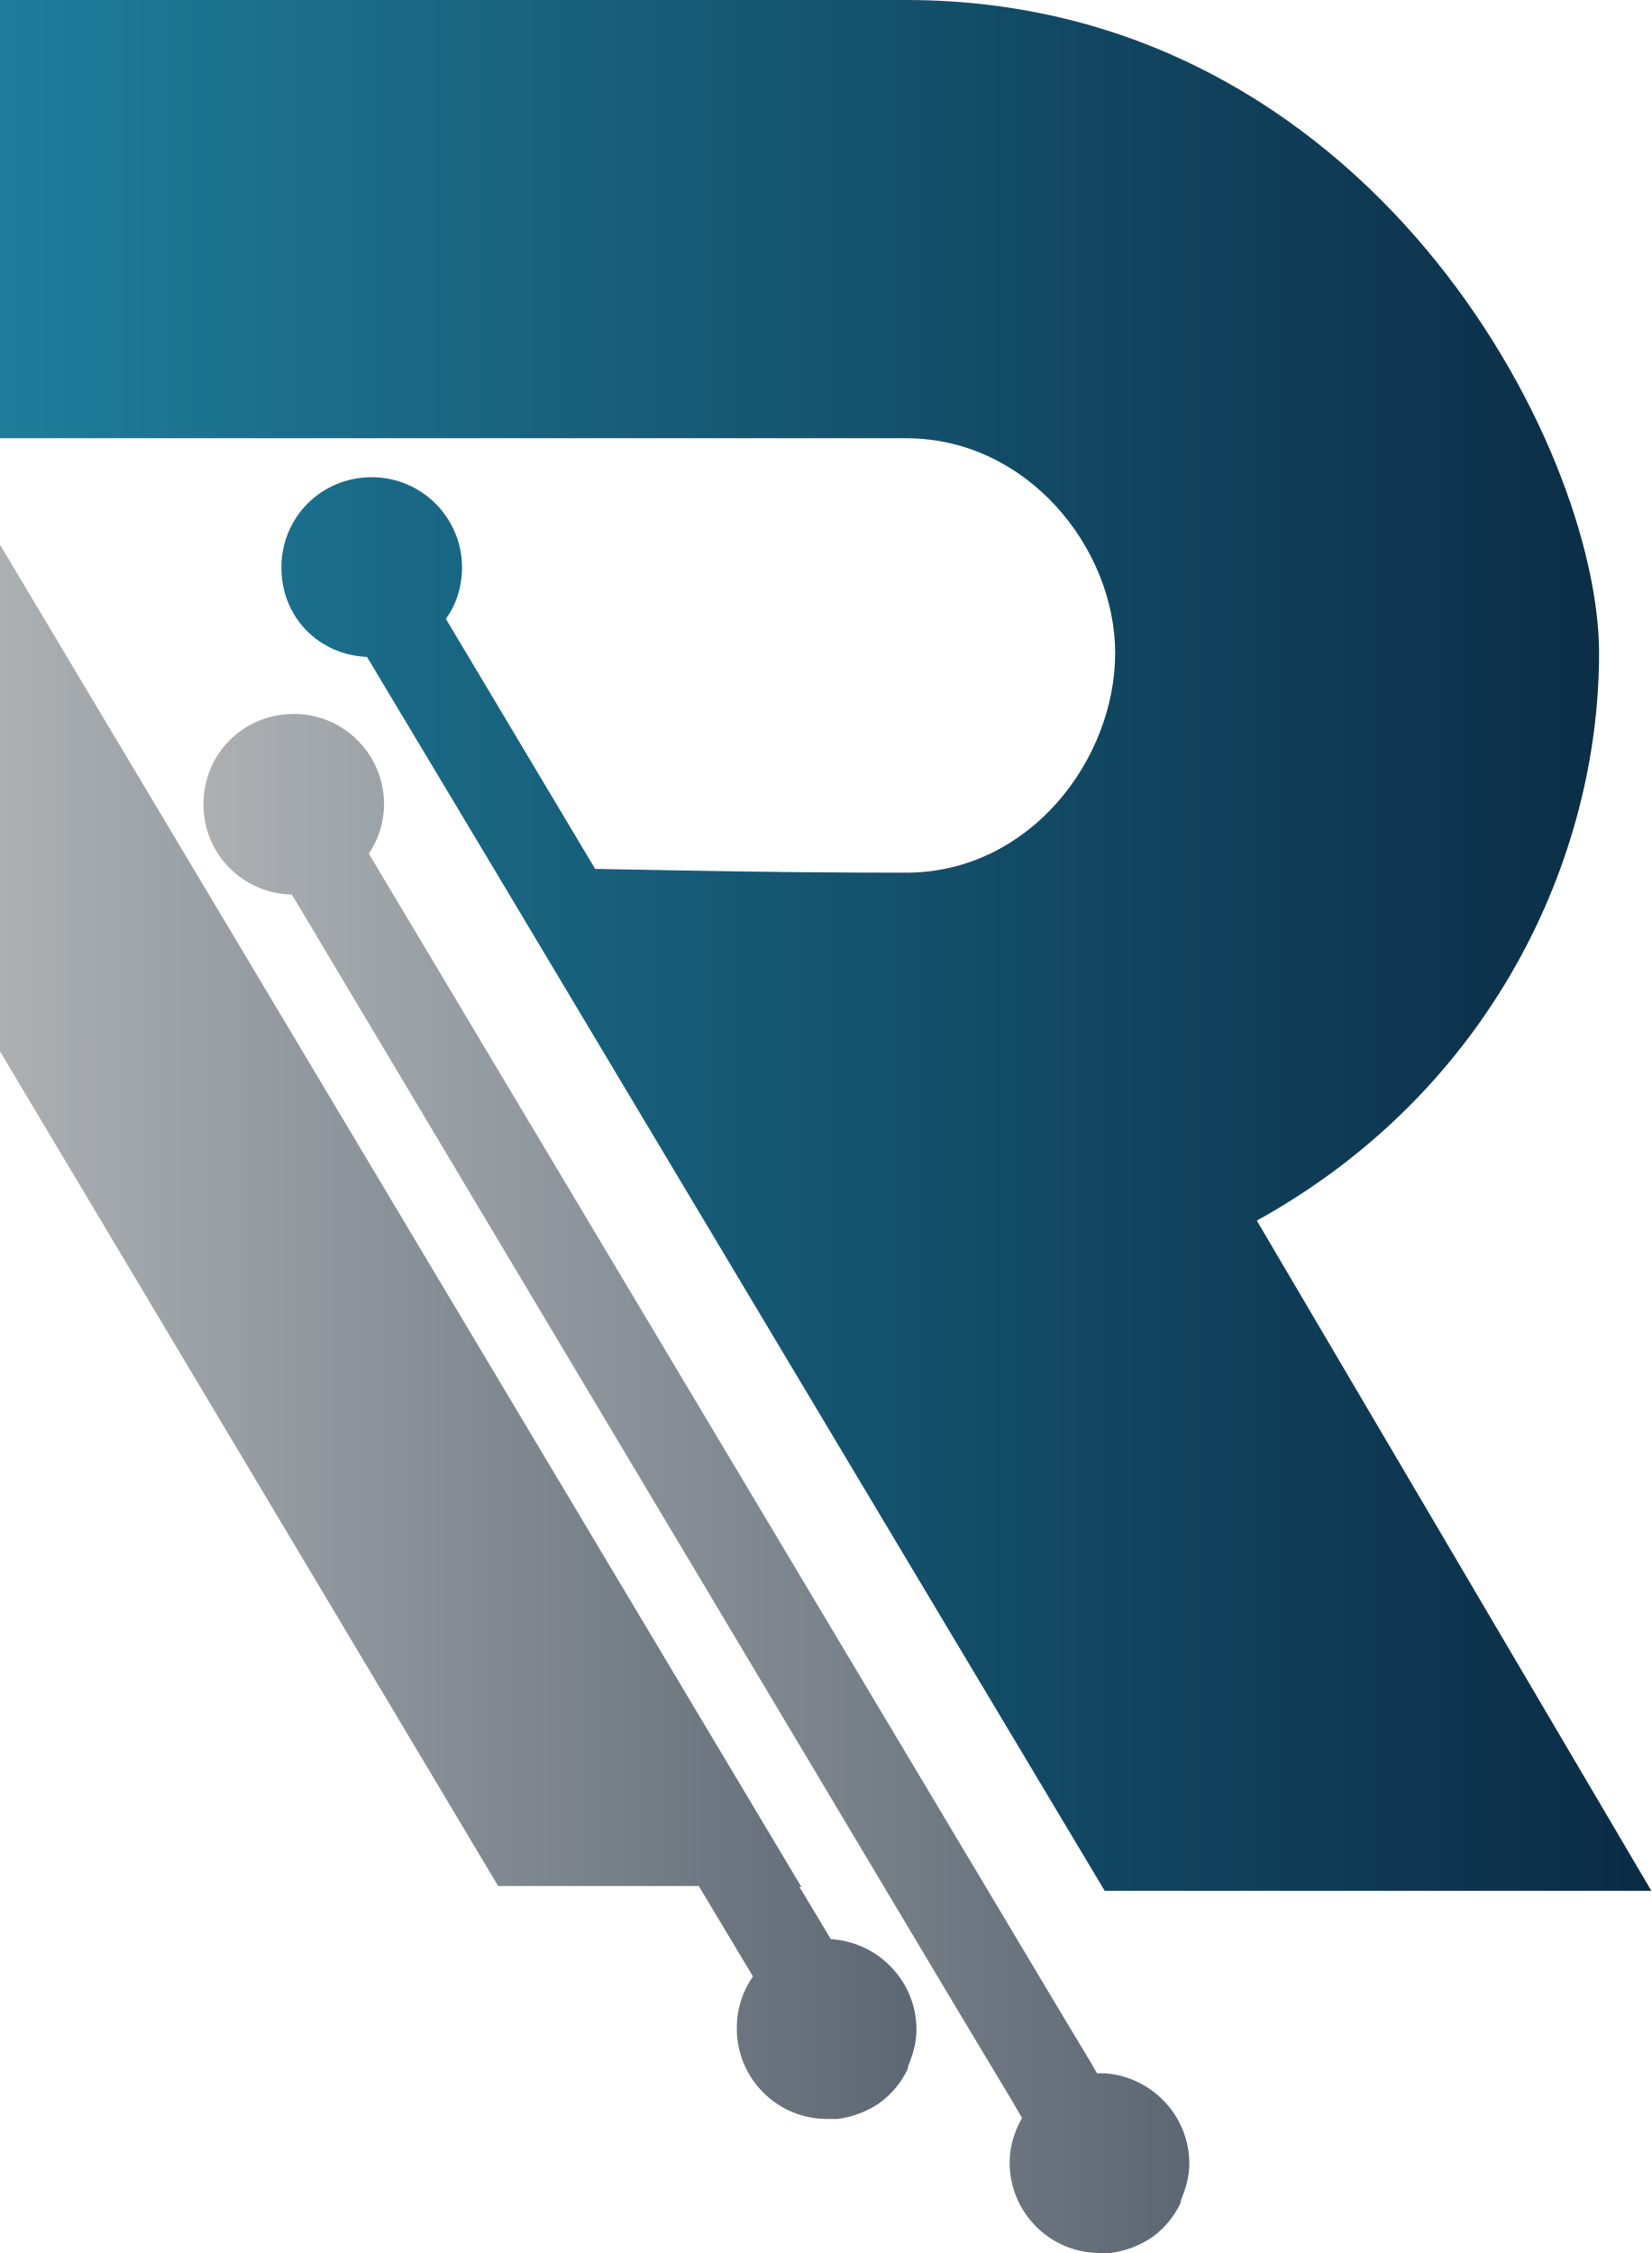
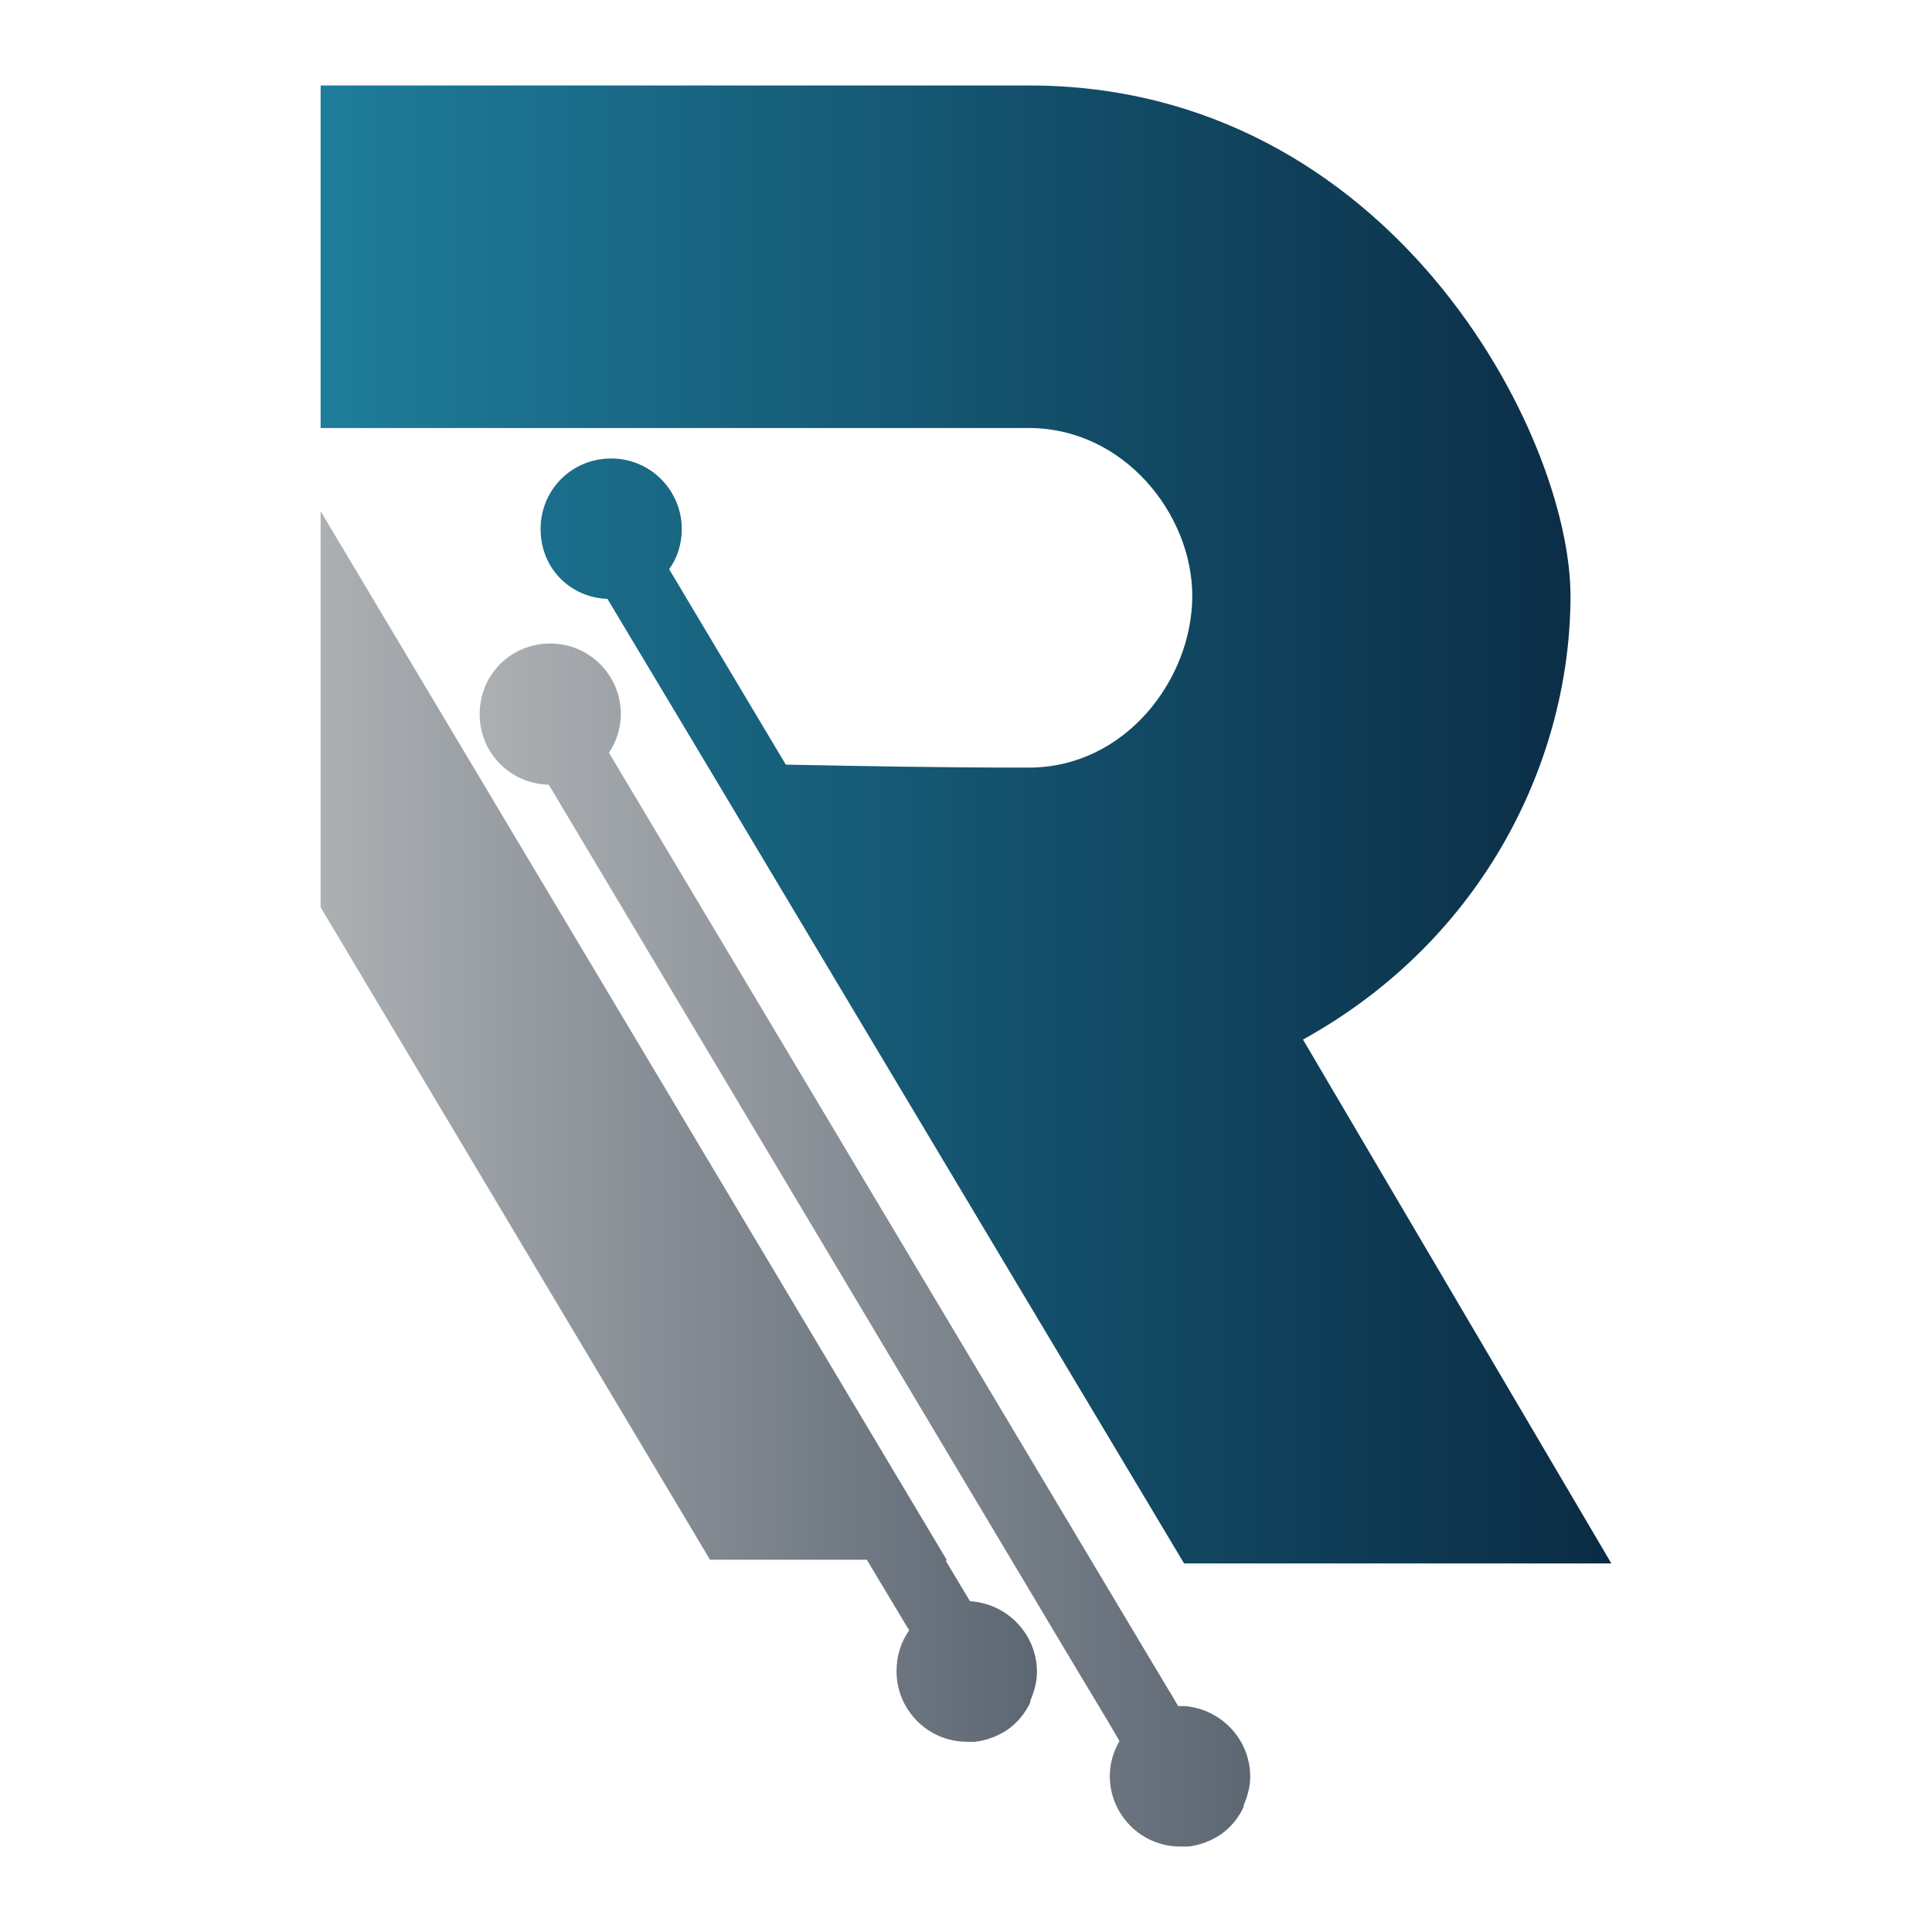
- <svg xmlns="http://www.w3.org/2000/svg" xmlns:xlink="http://www.w3.org/1999/xlink" id="Layer_1" version="1.1" viewBox="0 0 173.7 237" width="173.7" height="237">
+ <svg xmlns="http://www.w3.org/2000/svg" xmlns:xlink="http://www.w3.org/1999/xlink" id="Layer_1" version="1.1" viewBox="0 0 260 260" width="260" height="260">
  <defs id="defs15">
    <style id="style2">
      .st0 {
        fill: url(#linear-gradient2);
      }

      .st1 {
        fill: url(#linear-gradient1);
      }

      .st2 {
        fill: url(#linear-gradient);
      }
    </style>
-     <linearGradient id="linear-gradient" x1="333.6" y1="232.5" x2="507.4" y2="232.5" gradientUnits="userSpaceOnUse" gradientTransform="translate(-333.6,-133)">
+     <linearGradient id="linear-gradient" x1="333.6" y1="232.5" x2="507.4" y2="232.5" gradientUnits="userSpaceOnUse" gradientTransform="translate(-275.7681,-114.4323)">
      <stop offset="0" stop-color="#1e7d9b" id="stop4" />
      <stop offset="1" stop-color="#0b2b44" id="stop6" />
    </linearGradient>
    <linearGradient id="linear-gradient1" x1="333.6" y1="273.2" x2="430" y2="273.2" gradientUnits="userSpaceOnUse">
      <stop offset="0" stop-color="#acb0b3" id="stop9" />
      <stop offset="1" stop-color="#5d6773" id="stop11" />
    </linearGradient>
-     <linearGradient id="linear-gradient2" x1="355.1" y1="289.1" x2="458.9" y2="289.1" xlink:href="#linear-gradient1" gradientTransform="translate(-333.6,-133)" />
-     <linearGradient xlink:href="#linear-gradient1" id="linearGradient26" gradientUnits="userSpaceOnUse" x1="333.6" y1="273.2" x2="430" y2="273.2" gradientTransform="translate(-333.6,-133)" />
+     <linearGradient id="linear-gradient2" x1="355.1" y1="289.1" x2="458.9" y2="289.1" xlink:href="#linear-gradient1" gradientTransform="translate(-275.7681,-114.4323)" />
+     <linearGradient xlink:href="#linear-gradient1" id="linearGradient26" gradientUnits="userSpaceOnUse" x1="333.6" y1="273.2" x2="430" y2="273.2" gradientTransform="translate(-275.7681,-114.4323)" />
  </defs>
-   <path class="st2" d="m 117.3,68.7 c 0,11.2 -9,23.1 -22,23.1 -13,0 -21.8,-0.2 -32.7,-0.4 L 46.9,65.1 c 1.1,-1.5 1.7,-3.4 1.7,-5.4 0,-5.2 -4.2,-9.5 -9.5,-9.5 -5.3,0 -9.5,4.2 -9.5,9.5 0,5.3 4,9.2 9,9.4 l 13.3,22.2 v 0 l 42.9,71.8 21.1,35.3 v 0 c 0,0 0.3,0.5 0.3,0.5 h 57.5 l -41.5,-70.5 c 24.6,-13.6 36,-38 36,-59.7 C 168.2,47 144,0 95.3,0 H 0 v 46.1 h 95.3 c 12.8,0 22,11.6 22,22.6 z" id="path17" style="fill:url(#linear-gradient)" />
-   <path class="st1" d="m 87.6,204 h -0.2 l -3.3,-5.5 h 0.2 L 0,57.3 v 53.3 l 52.4,87.8 h 21.1 c 0,0 5.7,9.5 5.7,9.5 -1.1,1.6 -1.7,3.4 -1.7,5.5 0,5.2 4.2,9.5 9.5,9.5 5.3,0 0.8,0 1.1,0 1.6,-0.2 3.1,-0.8 4.3,-1.6 1.3,-0.9 2.4,-2.2 3.1,-3.7 0,0 0,0 0,-0.2 0.5,-1.2 0.9,-2.5 0.9,-3.9 0,-5 -3.9,-9.1 -8.8,-9.5 z" id="path19" style="fill:url(#linearGradient26)" />
-   <path class="st0" d="m 116.5,218.1 h -0.2 c -0.2,0 -0.3,0 -0.5,0 -0.2,0 -0.2,0 -0.4,0 l -0.7,-1.2 -3.3,-5.5 L 38.8,89.8 c 1,-1.5 1.6,-3.3 1.6,-5.2 0,-5.2 -4.2,-9.5 -9.5,-9.5 -5.3,0 -9.5,4.2 -9.5,9.5 0,5.3 4.2,9.4 9.3,9.5 l 70,117.3 5.7,9.5 1.1,1.9 c -0.8,1.4 -1.3,3 -1.3,4.7 0,5.2 4.2,9.5 9.5,9.5 5.3,0 0.8,0 1.1,0 1.6,-0.2 3.1,-0.8 4.3,-1.6 1.3,-0.9 2.4,-2.2 3.1,-3.7 0,0 0,0 0,-0.2 0.5,-1.2 0.9,-2.5 0.9,-3.9 0,-5 -3.9,-9.1 -8.8,-9.5 z" id="path21" style="fill:url(#linear-gradient2)" />
+   <g id="g324" transform="translate(-14.68195,-7.06767)">
+     <path class="st2" d="m 175.132,87.268 c 0,11.2 -9,23.1 -22,23.1 -13,0 -21.8,-0.2 -32.7,-0.4 l -15.7,-26.3 c 1.1,-1.5 1.7,-3.4 1.7,-5.4 0,-5.2 -4.2,-9.5 -9.5,-9.5 -5.3,0 -9.5,4.2 -9.5,9.5 0,5.3 4,9.2 9,9.4 l 13.3,22.2 v 0 l 42.9,71.8 21.1,35.3 v 0 c 0,0 0.3,0.5 0.3,0.5 h 57.5 l -41.5,-70.5 c 24.6,-13.6 36,-38 36,-59.7 0,-21.7 -24.2,-68.7 -72.9,-68.7 H 57.832 v 46.1 h 95.3 c 12.8,0 22,11.6 22,22.6 z" id="path17" style="fill:url(#linear-gradient)" />
+     <path class="st1" d="m 145.432,222.568 h -0.2 l -3.3,-5.5 h 0.2 L 57.832,75.868 v 53.3 l 52.4,87.8 h 21.1 c 0,0 5.7,9.5 5.7,9.5 -1.1,1.6 -1.7,3.4 -1.7,5.5 0,5.2 4.2,9.5 9.5,9.5 5.3,0 0.8,0 1.1,0 1.6,-0.2 3.1,-0.8 4.3,-1.6 1.3,-0.9 2.4,-2.2 3.1,-3.7 0,0 0,0 0,-0.2 0.5,-1.2 0.9,-2.5 0.9,-3.9 0,-5 -3.9,-9.1 -8.8,-9.5 z" id="path19" style="fill:url(#linearGradient26)" />
+     <path class="st0" d="m 174.332,236.668 h -0.2 c -0.2,0 -0.3,0 -0.5,0 -0.2,0 -0.2,0 -0.4,0 l -0.7,-1.2 -3.3,-5.5 -72.6,-121.6 c 1,-1.5 1.6,-3.3 1.6,-5.2 0,-5.2 -4.2,-9.5 -9.5,-9.5 -5.3,0 -9.5,4.2 -9.5,9.5 0,5.3 4.2,9.4 9.3,9.5 l 70,117.3 5.7,9.5 1.1,1.9 c -0.8,1.4 -1.3,3 -1.3,4.7 0,5.2 4.2,9.5 9.5,9.5 5.3,0 0.8,0 1.1,0 1.6,-0.2 3.1,-0.8 4.3,-1.6 1.3,-0.9 2.4,-2.2 3.1,-3.7 0,0 0,0 0,-0.2 0.5,-1.2 0.9,-2.5 0.9,-3.9 0,-5 -3.9,-9.1 -8.8,-9.5 z" id="path21" style="fill:url(#linear-gradient2)" />
+   </g>
</svg>
